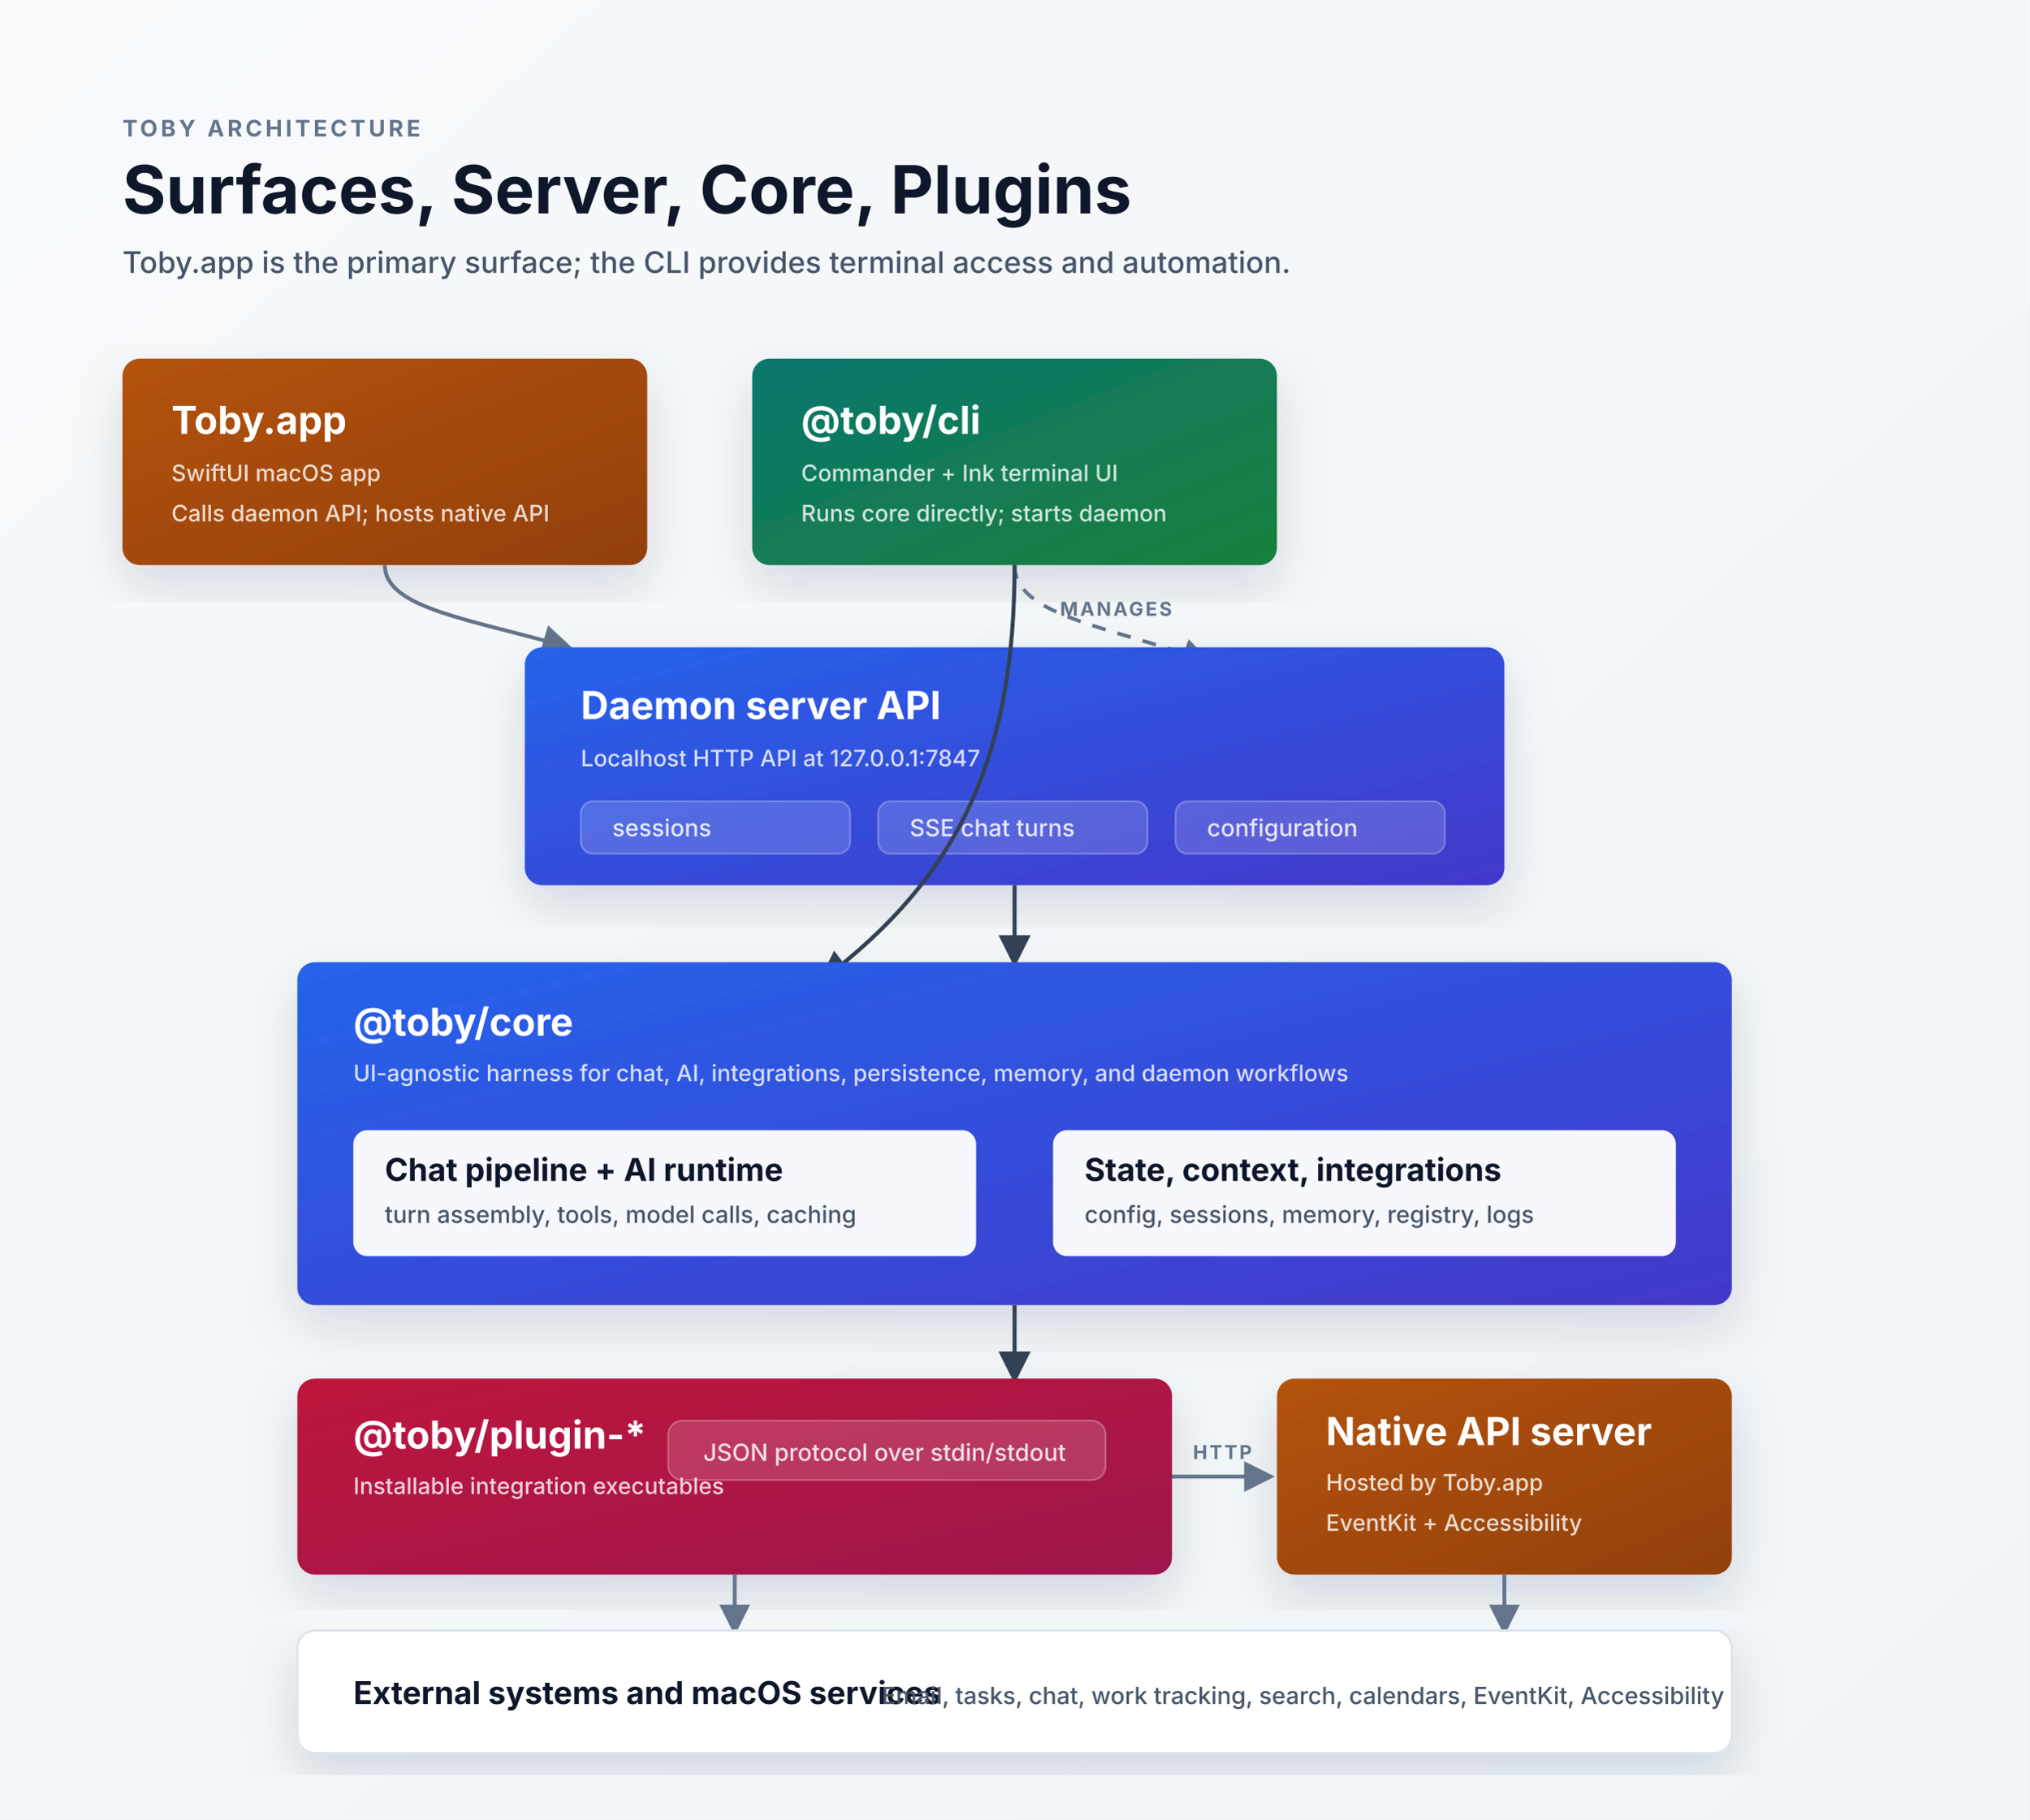
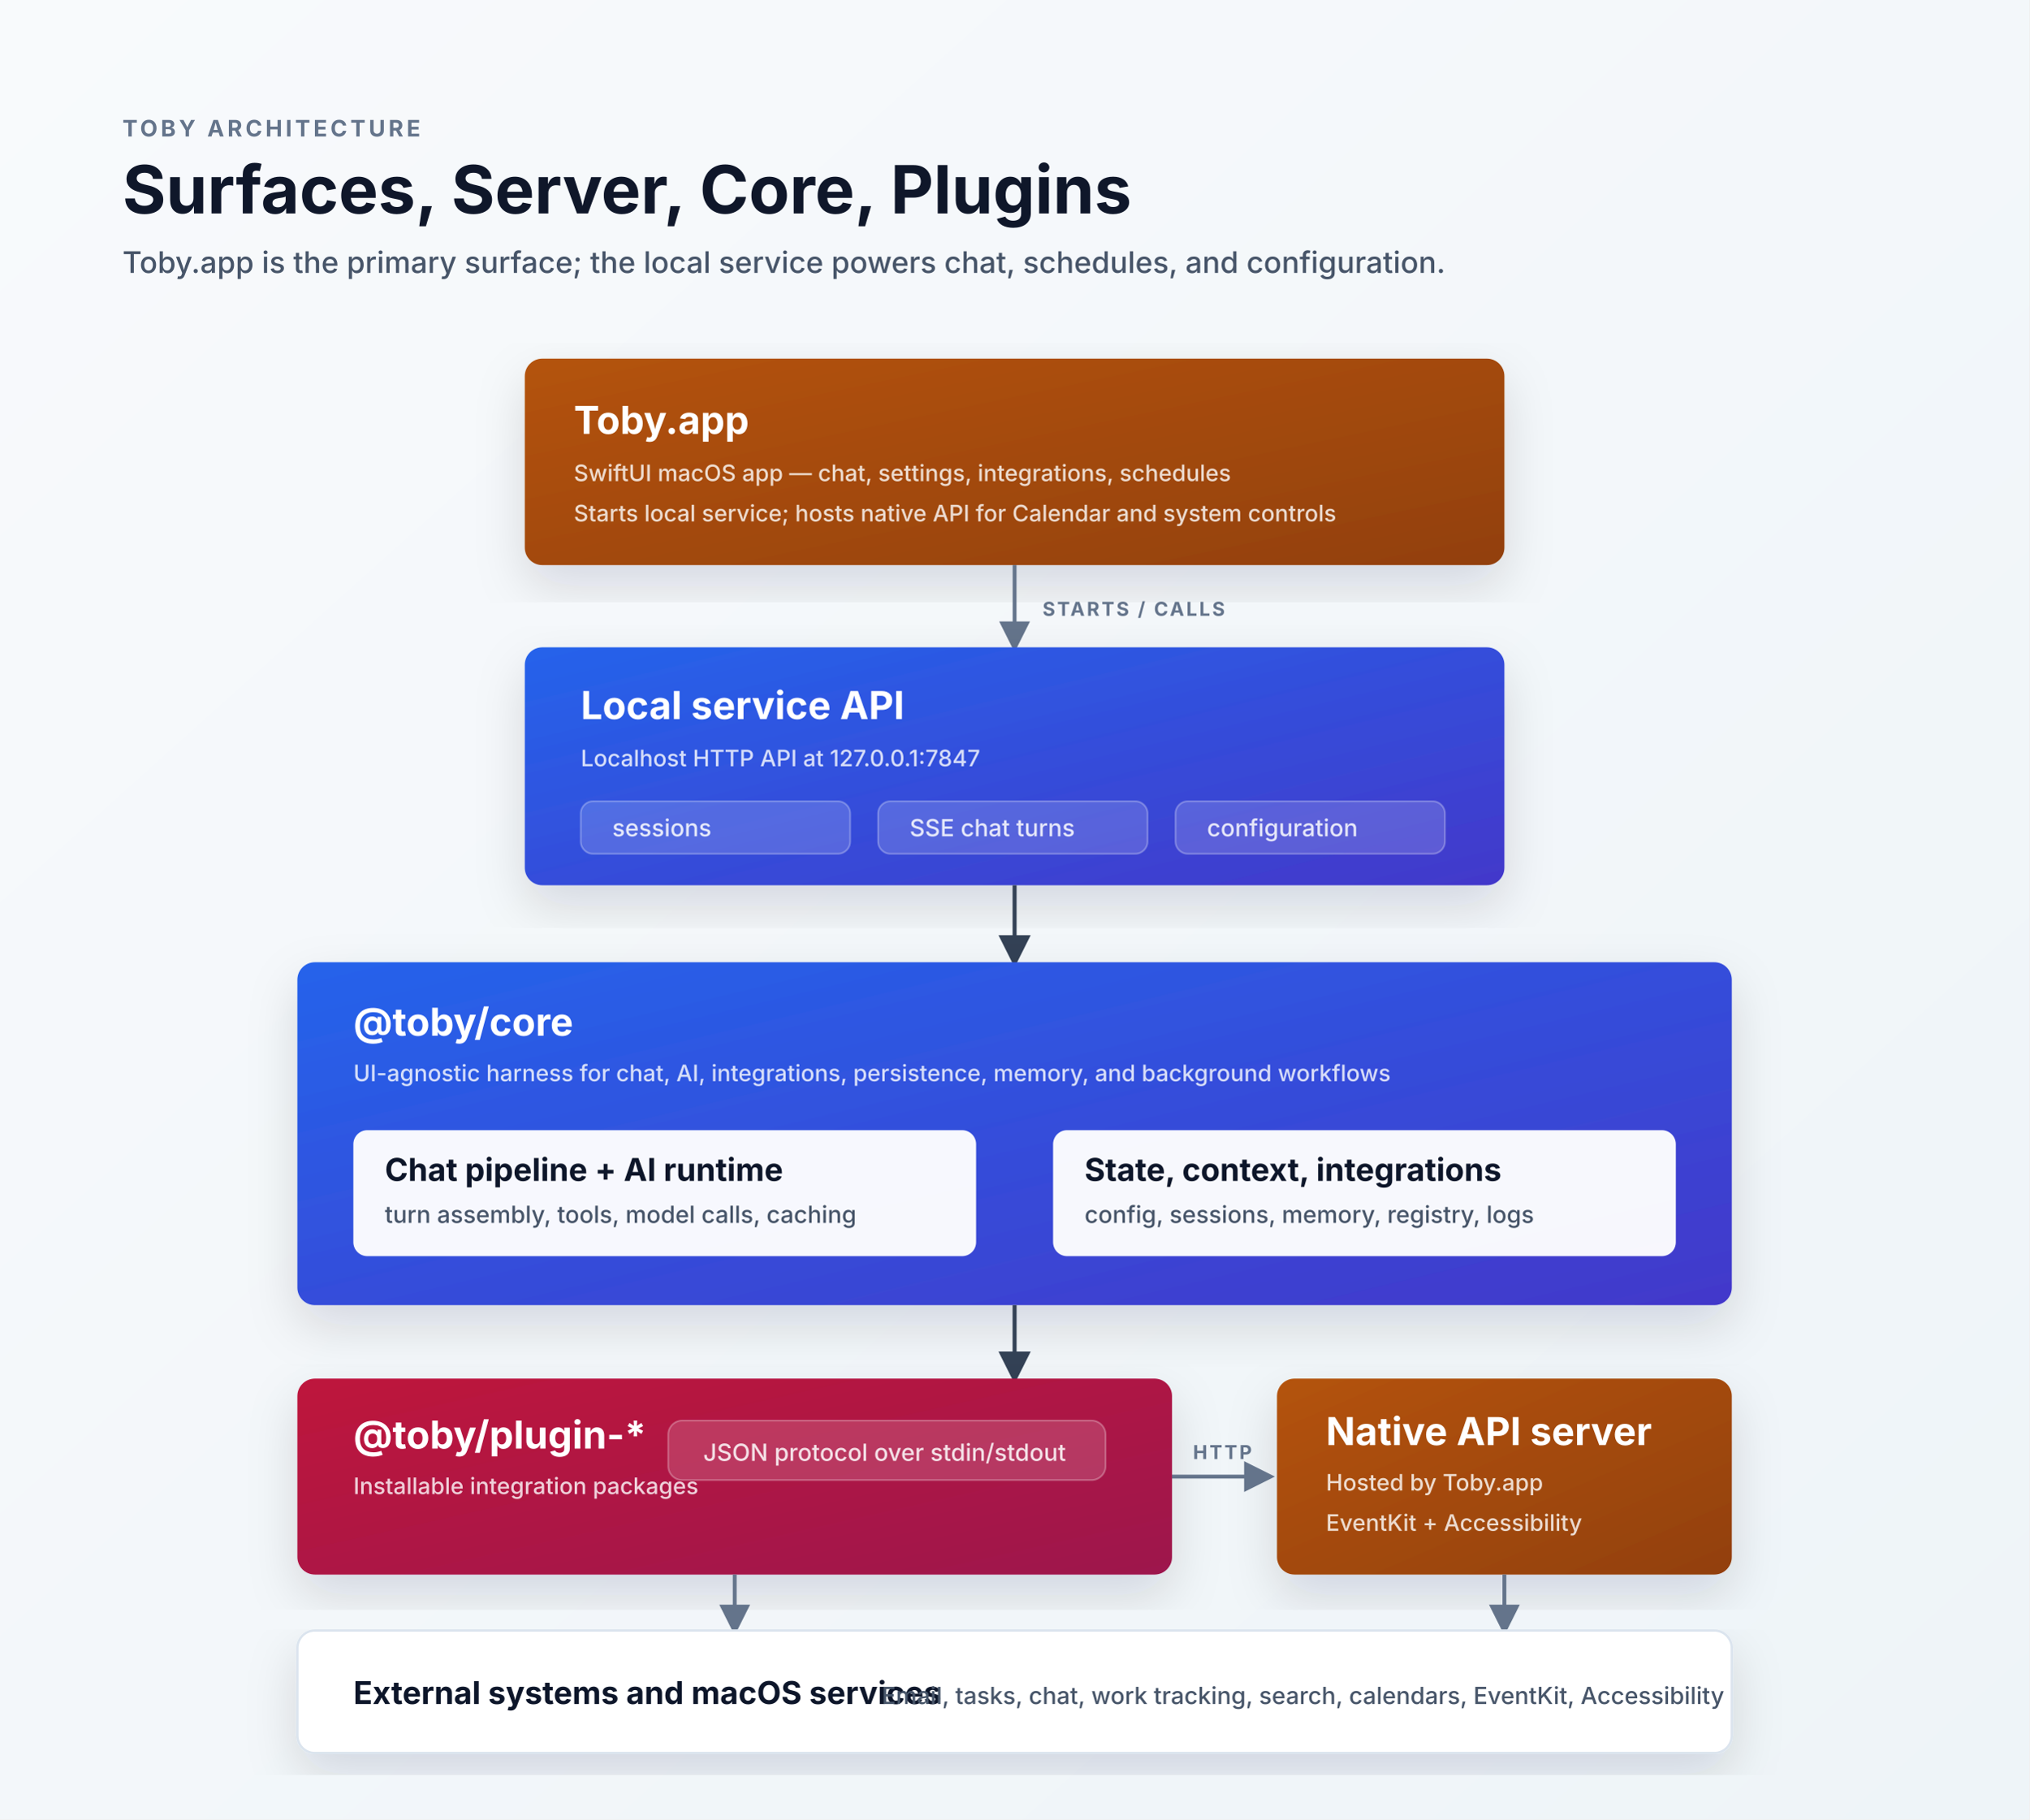
<svg xmlns="http://www.w3.org/2000/svg" width="1160" height="1040" viewBox="0 0 1160 1040" role="img" aria-labelledby="title desc">
  <defs>
    <linearGradient id="bg" x1="0" x2="1" y1="0" y2="1">
      <stop offset="0" stop-color="#f8fafc" />
      <stop offset="1" stop-color="#eef4f8" />
    </linearGradient>
    <linearGradient id="surface" x1="0" x2="1" y1="0" y2="1">
      <stop offset="0" stop-color="#0f766e" />
      <stop offset="1" stop-color="#15803d" />
    </linearGradient>
    <linearGradient id="server" x1="0" x2="1" y1="0" y2="1">
      <stop offset="0" stop-color="#2563eb" />
      <stop offset="1" stop-color="#4338ca" />
    </linearGradient>
    <linearGradient id="plugin" x1="0" x2="1" y1="0" y2="1">
      <stop offset="0" stop-color="#be123c" />
      <stop offset="1" stop-color="#9d174d" />
    </linearGradient>
    <linearGradient id="native" x1="0" x2="1" y1="0" y2="1">
      <stop offset="0" stop-color="#b45309" />
      <stop offset="1" stop-color="#92400e" />
    </linearGradient>
    <filter id="shadow" x="-18%" y="-18%" width="136%" height="136%">
      <feDropShadow dx="0" dy="12" stdDeviation="14" flood-color="#0f172a" flood-opacity="0.13" />
    </filter>
    <marker id="arrow" viewBox="0 0 10 10" refX="8.4" refY="5" markerWidth="8" markerHeight="8" orient="auto-start-reverse">
      <path d="M 0 0 L 10 5 L 0 10 z" fill="#64748b" />
    </marker>
    <marker id="arrowDark" viewBox="0 0 10 10" refX="8.4" refY="5" markerWidth="8" markerHeight="8" orient="auto-start-reverse">
      <path d="M 0 0 L 10 5 L 0 10 z" fill="#334155" />
    </marker>
    <style>
      .page { fill: url(#bg); }
      .title { font: 700 38px Inter, ui-sans-serif, system-ui, -apple-system, BlinkMacSystemFont, "Segoe UI", sans-serif; fill: #0f172a; letter-spacing: 0; }
      .subtitle { font: 500 17px Inter, ui-sans-serif, system-ui, -apple-system, BlinkMacSystemFont, "Segoe UI", sans-serif; fill: #475569; letter-spacing: 0; }
      .eyebrow { font: 700 13px Inter, ui-sans-serif, system-ui, -apple-system, BlinkMacSystemFont, "Segoe UI", sans-serif; fill: #64748b; letter-spacing: 1.8px; }
      .layer-label { font: 700 22px Inter, ui-sans-serif, system-ui, -apple-system, BlinkMacSystemFont, "Segoe UI", sans-serif; fill: #ffffff; letter-spacing: 0; }
      .layer-note { font: 500 13px Inter, ui-sans-serif, system-ui, -apple-system, BlinkMacSystemFont, "Segoe UI", sans-serif; fill: rgba(255,255,255,0.8); letter-spacing: 0; }
      .card-title { font: 700 18px Inter, ui-sans-serif, system-ui, -apple-system, BlinkMacSystemFont, "Segoe UI", sans-serif; fill: #0f172a; letter-spacing: 0; }
      .card-text { font: 500 13.5px Inter, ui-sans-serif, system-ui, -apple-system, BlinkMacSystemFont, "Segoe UI", sans-serif; fill: #475569; letter-spacing: 0; }
      .white-title { font: 700 18px Inter, ui-sans-serif, system-ui, -apple-system, BlinkMacSystemFont, "Segoe UI", sans-serif; fill: #ffffff; letter-spacing: 0; }
      .white-text { font: 500 13.5px Inter, ui-sans-serif, system-ui, -apple-system, BlinkMacSystemFont, "Segoe UI", sans-serif; fill: rgba(255,255,255,0.84); letter-spacing: 0; }
      .panel { fill: #ffffff; stroke: #dbe4ee; stroke-width: 1.3; }
      .soft { fill: #f8fafc; stroke: #dbe4ee; stroke-width: 1.1; }
      .line { fill: none; stroke: #64748b; stroke-width: 2.2; marker-end: url(#arrow); }
      .line-dark { fill: none; stroke: #334155; stroke-width: 2.3; marker-end: url(#arrowDark); }
      .dashed { fill: none; stroke: #64748b; stroke-width: 2.1; stroke-dasharray: 8 7; marker-end: url(#arrow); }
      .tiny { font: 700 11px Inter, ui-sans-serif, system-ui, -apple-system, BlinkMacSystemFont, "Segoe UI", sans-serif; fill: #64748b; letter-spacing: 1.2px; }
    </style>
  </defs>
  <rect class="page" width="1160" height="1040" />
  <text x="70" y="78" class="eyebrow">TOBY ARCHITECTURE</text>
  <text x="70" y="122" class="title">Surfaces, Server, Core, Plugins</text>
-   <text x="70" y="156" class="subtitle">Toby.app is the primary surface; the CLI provides terminal access and automation.</text>
+   <text x="70" y="156" class="subtitle">Toby.app is the primary surface; the local service powers chat, schedules, and configuration.</text>
  <g filter="url(#shadow)">
-     <g transform="translate(70 205)">
-       <rect width="300" height="118" rx="10" fill="url(#native)" />
+     <g transform="translate(300 205)">
+       <rect width="560" height="118" rx="10" fill="url(#native)" />
      <text x="28" y="43" class="layer-label">Toby.app</text>
-       <text x="28" y="70" class="layer-note">SwiftUI macOS app</text>
-       <text x="28" y="93" class="layer-note">Calls daemon API; hosts native API</text>
-     </g>
-     <g transform="translate(430 205)">
-       <rect width="300" height="118" rx="10" fill="url(#surface)" />
-       <text x="28" y="43" class="layer-label">@toby/cli</text>
-       <text x="28" y="70" class="layer-note">Commander + Ink terminal UI</text>
-       <text x="28" y="93" class="layer-note">Runs core directly; starts daemon</text>
+       <text x="28" y="70" class="layer-note">SwiftUI macOS app — chat, settings, integrations, schedules</text>
+       <text x="28" y="93" class="layer-note">Starts local service; hosts native API for Calendar and system controls</text>
    </g>
  </g>
-   <path class="line" d="M 220 323 C 220 348 270 354 325 370" />
-   <path class="dashed" d="M 580 323 C 580 352 634 358 690 378" />
-   <text x="606" y="352" class="tiny">MANAGES</text>
+   <path class="line" d="M 580 323 L 580 370" />
+   <text x="596" y="352" class="tiny">STARTS / CALLS</text>
  <g filter="url(#shadow)">
    <rect x="300" y="370" width="560" height="136" rx="10" fill="url(#server)" />
-     <text x="332" y="411" class="layer-label">Daemon server API</text>
+     <text x="332" y="411" class="layer-label">Local service API</text>
    <text x="332" y="438" class="layer-note">Localhost HTTP API at 127.0.0.1:7847</text>
    <g transform="translate(332 458)">
      <rect width="154" height="30" rx="7" fill="rgba(255,255,255,0.16)" stroke="rgba(255,255,255,0.28)" />
      <text x="18" y="20" class="white-text">sessions</text>
    </g>
    <g transform="translate(502 458)">
      <rect width="154" height="30" rx="7" fill="rgba(255,255,255,0.16)" stroke="rgba(255,255,255,0.28)" />
      <text x="18" y="20" class="white-text">SSE chat turns</text>
    </g>
    <g transform="translate(672 458)">
      <rect width="154" height="30" rx="7" fill="rgba(255,255,255,0.16)" stroke="rgba(255,255,255,0.28)" />
      <text x="18" y="20" class="white-text">configuration</text>
    </g>
  </g>
  <path class="line-dark" d="M 580 506 L 580 550" />
-   <path class="line-dark" d="M 580 323 C 580 430 550 500 470 560" />
  <g filter="url(#shadow)">
    <rect x="170" y="550" width="820" height="196" rx="10" fill="url(#server)" />
    <text x="202" y="592" class="layer-label">@toby/core</text>
-     <text x="202" y="618" class="layer-note">UI-agnostic harness for chat, AI, integrations, persistence, memory, and daemon workflows</text>
+     <text x="202" y="618" class="layer-note">UI-agnostic harness for chat, AI, integrations, persistence, memory, and background workflows</text>
    <g transform="translate(202 646)">
      <rect width="356" height="72" rx="8" fill="#ffffff" fill-opacity="0.96" />
      <text x="18" y="29" class="card-title">Chat pipeline + AI runtime</text>
      <text x="18" y="53" class="card-text">turn assembly, tools, model calls, caching</text>
    </g>
    <g transform="translate(602 646)">
      <rect width="356" height="72" rx="8" fill="#ffffff" fill-opacity="0.96" />
      <text x="18" y="29" class="card-title">State, context, integrations</text>
      <text x="18" y="53" class="card-text">config, sessions, memory, registry, logs</text>
    </g>
  </g>
  <path class="line-dark" d="M 580 746 L 580 788" />
  <g filter="url(#shadow)">
    <rect x="170" y="788" width="500" height="112" rx="10" fill="url(#plugin)" />
    <text x="202" y="828" class="layer-label">@toby/plugin-*</text>
-     <text x="202" y="854" class="layer-note">Installable integration executables</text>
+     <text x="202" y="854" class="layer-note">Installable integration packages</text>
    <rect x="382" y="812" width="250" height="34" rx="8" fill="rgba(255,255,255,0.15)" stroke="rgba(255,255,255,0.28)" />
    <text x="402" y="835" class="white-text">JSON protocol over stdin/stdout</text>
  </g>
  <g filter="url(#shadow)">
    <rect x="730" y="788" width="260" height="112" rx="10" fill="url(#native)" />
    <text x="758" y="826" class="layer-label">Native API server</text>
    <text x="758" y="852" class="layer-note">Hosted by Toby.app</text>
    <text x="758" y="875" class="layer-note">EventKit + Accessibility</text>
  </g>
  <path class="line" d="M 670 844 L 726 844" />
  <text x="682" y="834" class="tiny">HTTP</text>
  <path class="line" d="M 420 900 L 420 932" />
  <path class="line" d="M 860 900 L 860 932" />
  <g filter="url(#shadow)">
    <rect x="170" y="932" width="820" height="70" rx="10" class="panel" />
    <text x="202" y="974" class="card-title">External systems and macOS services</text>
    <text x="504" y="974" class="card-text">Email, tasks, chat, work tracking, search, calendars, EventKit, Accessibility</text>
  </g>
</svg>
